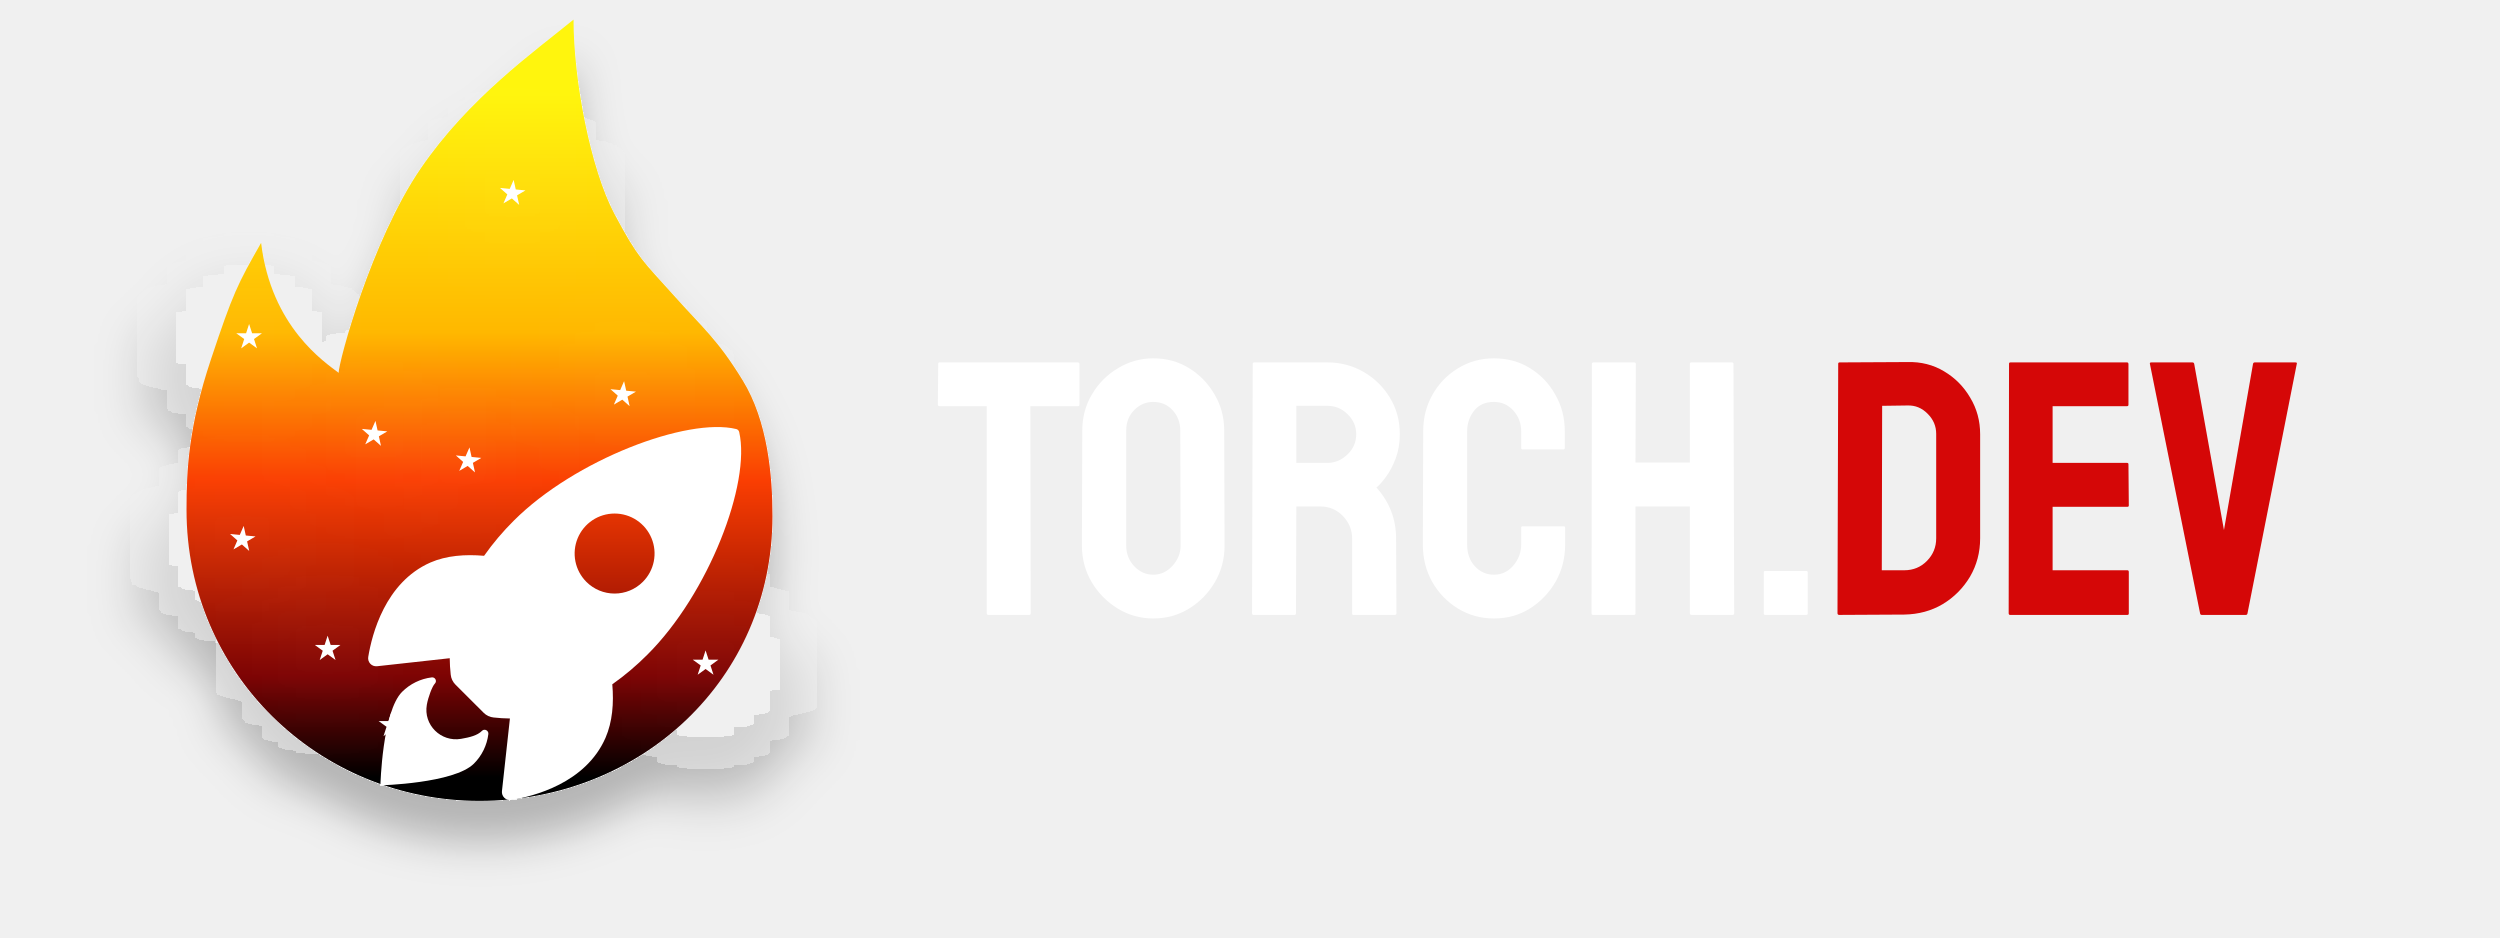
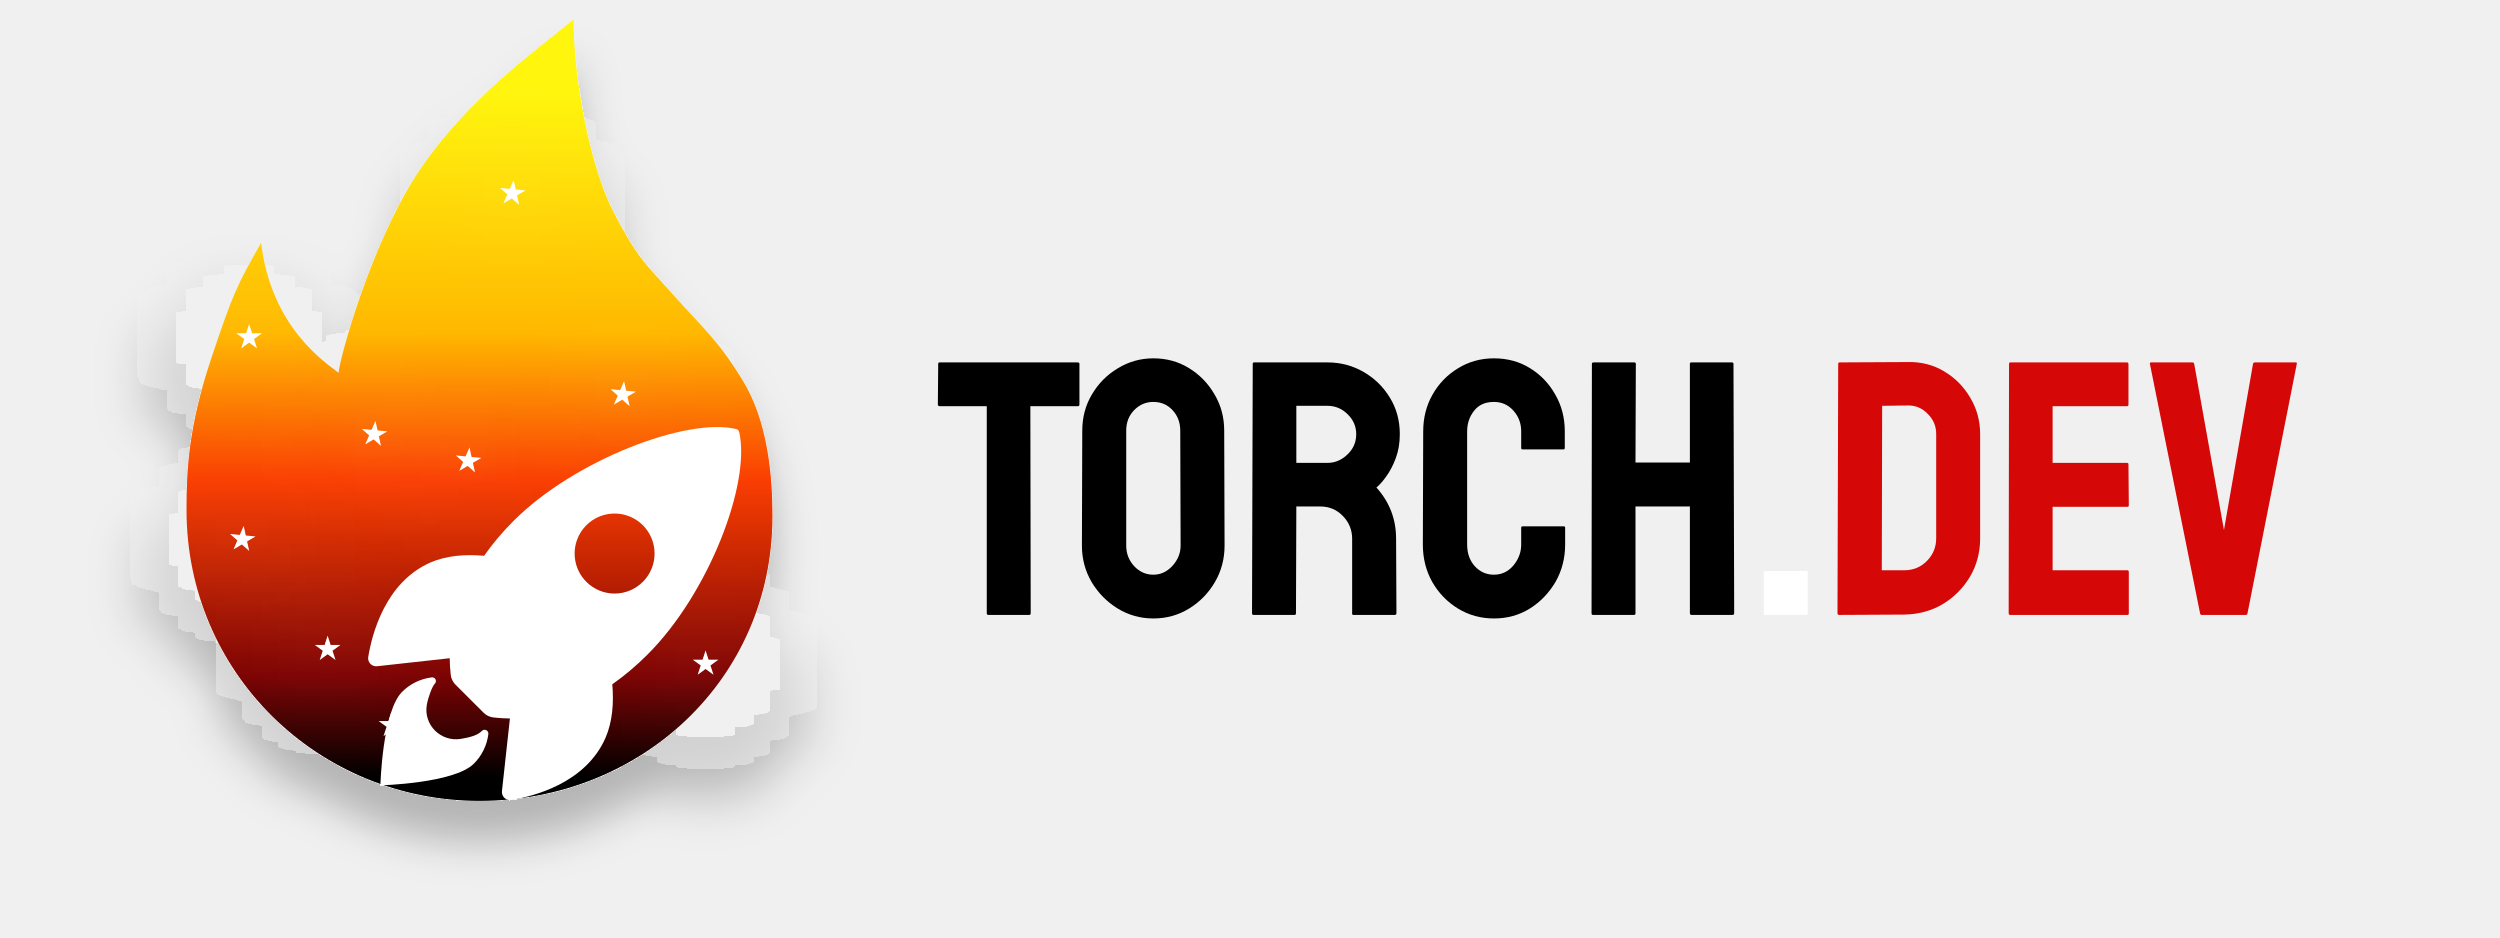
<svg xmlns="http://www.w3.org/2000/svg" width="248" height="93" viewBox="0 0 248 93" fill="none">
-   <g filter="url(#filter0_d_111_255)">
-     <path d="M47.565 79.448C31.61 79.448 18.503 66.804 18.503 50.575C18.503 46.592 18.706 42.321 20.915 35.684C23.123 29.046 23.567 28.189 25.902 24.09C26.9 32.454 32.237 35.941 33.594 36.984C33.594 35.899 36.822 23.911 41.718 16.737C46.525 9.698 53.062 5.081 56.894 1.948C56.894 7.896 58.566 16.739 60.963 21.245C63.358 25.75 63.807 25.915 66.801 29.267C69.792 32.618 71.166 33.655 73.669 37.724C76.17 41.792 76.628 47.212 76.628 51.195C76.628 67.424 63.52 79.448 47.565 79.448Z" fill="url(#paint0_linear_111_255)" />
-     <g filter="url(#filter1_d_111_255)">
-       <path d="M69.993 64.516L70.294 65.441H71.267L70.48 66.013L70.781 66.938L69.993 66.366L69.206 66.938L69.507 66.013L68.72 65.441H69.693L69.993 64.516Z" fill="white" />
+   <g filter="url(#filter0_d_156_481)">
+     <path d="M47.565 79.448C31.61 79.448 18.503 66.803 18.503 50.575C18.503 46.592 18.706 42.321 20.915 35.683C23.124 29.046 23.567 28.189 25.902 24.089C26.9 32.454 32.238 35.941 33.594 36.983C33.594 35.898 36.822 23.911 41.718 16.737C46.525 9.698 53.062 5.081 56.894 1.948C56.894 7.896 58.566 16.738 60.963 21.245C63.358 25.75 63.807 25.915 66.801 29.266C69.792 32.618 71.166 33.655 73.669 37.724C76.17 41.792 76.628 47.212 76.628 51.195C76.628 67.424 63.52 79.448 47.565 79.448Z" fill="url(#paint0_linear_156_481)" />
+     <g filter="url(#filter1_d_156_481)">
+       <path d="M69.993 64.516L70.294 65.441H71.267L70.48 66.013L70.781 66.938L69.993 66.366L69.207 66.938L69.507 66.013L68.72 65.441H69.693L69.993 64.516Z" fill="white" />
    </g>
-     <g filter="url(#filter2_d_111_255)">
-       <path d="M60.892 40.141L61.281 39.249L60.553 38.604L61.521 38.698L61.91 37.806L62.119 38.756L63.088 38.85L62.249 39.343L62.459 40.293L61.731 39.648L60.892 40.141Z" fill="white" />
+     <g filter="url(#filter2_d_156_481)">
+       <path d="M60.892 40.141L61.281 39.249L60.553 38.604L61.521 38.698L61.909 37.806L62.119 38.756L63.088 38.85L62.249 39.343L62.459 40.293L61.731 39.648L60.892 40.141Z" fill="white" />
    </g>
    <path d="M62.933 46.257L63.234 47.182H64.207L63.42 47.754L63.72 48.679L62.933 48.107L62.146 48.679L62.447 47.754L61.66 47.182H62.633L62.933 46.257Z" fill="white" />
    <path d="M60.255 60.377L60.556 61.302H61.529L60.742 61.874L61.042 62.799L60.255 62.227L59.468 62.799L59.769 61.874L58.982 61.302H59.955L60.255 60.377Z" fill="white" />
-     <path d="M49.885 62.524L50.274 61.633L49.545 60.987L50.514 61.081L50.902 60.189L51.112 61.139L52.08 61.233L51.242 61.726L51.452 62.676L50.724 62.031L49.885 62.524Z" fill="white" />
+     <path d="M49.885 62.524L50.273 61.633L49.545 60.987L50.514 61.081L50.902 60.189L51.112 61.139L52.08 61.233L51.242 61.726L51.452 62.676L50.724 62.031L49.885 62.524Z" fill="white" />
    <path d="M56.603 71.819L56.904 72.745H57.877L57.09 73.316L57.391 74.242L56.603 73.67L55.816 74.242L56.117 73.316L55.33 72.745H56.303L56.603 71.819Z" fill="white" />
    <path d="M38.085 64.767L38.474 63.876L37.746 63.23L38.714 63.324L39.102 62.432L39.312 63.382L40.281 63.476L39.442 63.969L39.652 64.919L38.924 64.274L38.085 64.767Z" fill="white" />
    <path d="M38.831 70.602L39.132 71.527H40.105L39.318 72.099L39.618 73.024L38.831 72.453L38.044 73.024L38.345 72.099L37.558 71.527H38.531L38.831 70.602Z" fill="white" />
-     <g filter="url(#filter3_d_111_255)">
+     <g filter="url(#filter3_d_156_481)">
      <path d="M23.157 54.505L23.545 53.613L22.817 52.968L23.785 53.062L24.174 52.17L24.384 53.12L25.352 53.214L24.514 53.707L24.723 54.657L23.995 54.012L23.157 54.505Z" fill="white" />
    </g>
-     <g filter="url(#filter4_d_111_255)">
+     <g filter="url(#filter4_d_156_481)">
      <path d="M36.228 44.082L36.617 43.19L35.889 42.545L36.857 42.639L37.246 41.747L37.456 42.697L38.424 42.791L37.585 43.284L37.795 44.234L37.067 43.589L36.228 44.082Z" fill="white" />
    </g>
-     <g filter="url(#filter5_d_111_255)">
-       <path d="M24.711 32.136L25.011 33.062H25.984L25.197 33.633L25.498 34.559L24.711 33.987L23.924 34.559L24.224 33.633L23.437 33.062H24.41L24.711 32.136Z" fill="white" />
+     <g filter="url(#filter5_d_156_481)">
+       <path d="M24.711 32.136L25.012 33.062H25.984L25.197 33.633L25.498 34.559L24.711 33.987L23.924 34.559L24.224 33.633L23.437 33.062H24.41L24.711 32.136Z" fill="white" />
    </g>
-     <g filter="url(#filter6_d_111_255)">
+     <g filter="url(#filter6_d_156_481)">
      <path d="M45.555 46.714L45.943 45.822L45.215 45.177L46.183 45.271L46.572 44.379L46.782 45.329L47.75 45.423L46.911 45.916L47.121 46.866L46.393 46.221L45.555 46.714Z" fill="white" />
    </g>
-     <g filter="url(#filter7_d_111_255)">
+     <g filter="url(#filter7_d_156_481)">
      <path d="M32.501 63.055L32.802 63.98H33.775L32.988 64.552L33.288 65.477L32.501 64.905L31.714 65.477L32.015 64.552L31.228 63.98H32.201L32.501 63.055Z" fill="white" />
    </g>
-     <g filter="url(#filter8_d_111_255)">
-       <path d="M49.937 20.178L50.325 19.286L49.597 18.641L50.565 18.735L50.954 17.843L51.164 18.793L52.132 18.887L51.294 19.38L51.504 20.33L50.775 19.685L49.937 20.178Z" fill="white" />
+     <g filter="url(#filter8_d_156_481)">
+       <path d="M49.937 20.178L50.325 19.286L49.597 18.641L50.566 18.735L50.954 17.843L51.164 18.793L52.132 18.887L51.294 19.38L51.504 20.33L50.776 19.685L49.937 20.178Z" fill="white" />
    </g>
    <path d="M73.329 42.864C73.314 42.79 73.278 42.723 73.226 42.669C73.174 42.616 73.108 42.578 73.036 42.561C68.198 41.377 57.019 45.596 50.963 51.655C49.883 52.728 48.898 53.892 48.02 55.136C46.152 54.971 44.284 55.109 42.693 55.803C38.202 57.782 36.894 62.944 36.53 65.165C36.509 65.286 36.517 65.411 36.552 65.529C36.588 65.647 36.651 65.755 36.735 65.845C36.819 65.935 36.923 66.004 37.039 66.046C37.155 66.089 37.279 66.104 37.401 66.091L44.613 65.295C44.618 65.839 44.651 66.382 44.711 66.923C44.748 67.299 44.914 67.65 45.182 67.915L47.975 70.704C48.24 70.972 48.591 71.139 48.966 71.175C49.504 71.236 50.044 71.268 50.584 71.274L49.793 78.483C49.78 78.606 49.795 78.73 49.838 78.845C49.88 78.961 49.949 79.065 50.039 79.15C50.129 79.234 50.237 79.297 50.354 79.332C50.472 79.368 50.597 79.376 50.718 79.355C52.933 79 58.099 77.691 60.065 73.196C60.758 71.603 60.901 69.743 60.74 67.882C61.986 67.003 63.152 66.017 64.227 64.936C70.302 58.885 74.494 47.946 73.329 42.864ZM58.166 57.718C57.611 57.163 57.233 56.456 57.08 55.686C56.927 54.916 57.005 54.118 57.305 53.393C57.605 52.668 58.113 52.048 58.765 51.611C59.417 51.175 60.184 50.943 60.968 50.943C61.753 50.943 62.519 51.175 63.171 51.611C63.823 52.048 64.332 52.668 64.632 53.393C64.932 54.118 65.01 54.916 64.857 55.686C64.704 56.456 64.326 57.163 63.771 57.718C63.403 58.087 62.966 58.379 62.485 58.579C62.004 58.779 61.489 58.881 60.968 58.881C60.448 58.881 59.932 58.779 59.451 58.579C58.97 58.379 58.533 58.087 58.166 57.718Z" fill="white" />
    <path d="M47.81 72.502C47.352 72.961 46.616 73.141 45.731 73.294C43.742 73.632 41.986 71.914 42.343 69.903C42.479 69.14 42.883 68.072 43.133 67.82C43.188 67.767 43.225 67.697 43.238 67.621C43.251 67.545 43.24 67.467 43.206 67.398C43.172 67.329 43.117 67.273 43.05 67.237C42.982 67.201 42.904 67.187 42.828 67.197C41.716 67.333 40.681 67.837 39.889 68.63C37.921 70.599 37.736 77.906 37.736 77.906C37.736 77.906 45.045 77.72 47.013 75.751C47.807 74.959 48.312 73.922 48.446 72.808C48.477 72.458 48.051 72.25 47.81 72.502Z" fill="white" />
  </g>
-   <path d="M102.105 61H98.045C97.939 61 97.887 60.941 97.887 60.824V40.293H93.211C93.094 40.293 93.035 40.234 93.035 40.117L93.07 36.092C93.07 35.998 93.117 35.951 93.211 35.951H106.887C107.016 35.951 107.08 35.998 107.08 36.092V40.117C107.08 40.234 107.033 40.293 106.939 40.293H102.211L102.246 60.824C102.246 60.941 102.199 61 102.105 61ZM114.41 61.352C113.133 61.352 111.955 61.023 110.877 60.367C109.811 59.711 108.949 58.838 108.293 57.748C107.648 56.647 107.326 55.44 107.326 54.127L107.361 42.719C107.361 41.383 107.684 40.182 108.328 39.115C108.961 38.037 109.816 37.176 110.895 36.531C111.973 35.875 113.145 35.547 114.41 35.547C115.723 35.547 116.9 35.869 117.943 36.514C118.998 37.158 119.842 38.025 120.475 39.115C121.119 40.193 121.441 41.395 121.441 42.719L121.477 54.127C121.477 55.44 121.16 56.641 120.527 57.73C119.883 58.832 119.027 59.711 117.961 60.367C116.895 61.023 115.711 61.352 114.41 61.352ZM114.41 57.01C115.137 57.01 115.77 56.717 116.309 56.131C116.848 55.533 117.117 54.865 117.117 54.127L117.082 42.719C117.082 41.922 116.83 41.248 116.326 40.697C115.822 40.147 115.184 39.871 114.41 39.871C113.672 39.871 113.039 40.141 112.512 40.68C111.984 41.219 111.721 41.898 111.721 42.719V54.127C111.721 54.912 111.984 55.592 112.512 56.166C113.039 56.728 113.672 57.01 114.41 57.01ZM128.42 61H124.342C124.248 61 124.201 60.941 124.201 60.824L124.271 36.092C124.271 35.998 124.318 35.951 124.412 35.951H131.689C132.99 35.951 134.186 36.268 135.275 36.9C136.365 37.533 137.232 38.383 137.877 39.449C138.533 40.516 138.861 41.723 138.861 43.07C138.861 43.949 138.727 44.746 138.457 45.461C138.188 46.176 137.871 46.779 137.508 47.272C137.156 47.764 136.834 48.127 136.541 48.361C137.842 49.803 138.492 51.496 138.492 53.441L138.527 60.824C138.527 60.941 138.469 61 138.352 61H134.273C134.18 61 134.133 60.965 134.133 60.895V53.441C134.133 52.574 133.828 51.824 133.219 51.191C132.609 50.559 131.859 50.242 130.969 50.242H128.596L128.561 60.824C128.561 60.941 128.514 61 128.42 61ZM131.689 40.258H128.596V45.918H131.689C132.428 45.918 133.084 45.643 133.658 45.092C134.244 44.541 134.537 43.867 134.537 43.07C134.537 42.309 134.256 41.652 133.693 41.102C133.131 40.539 132.463 40.258 131.689 40.258ZM148.195 61.352C146.895 61.352 145.705 61.023 144.627 60.367C143.561 59.711 142.711 58.832 142.078 57.73C141.457 56.617 141.146 55.381 141.146 54.022L141.182 42.789C141.182 41.453 141.486 40.246 142.096 39.168C142.705 38.078 143.543 37.205 144.609 36.549C145.688 35.881 146.883 35.547 148.195 35.547C149.531 35.547 150.721 35.869 151.764 36.514C152.818 37.158 153.656 38.031 154.277 39.133C154.91 40.223 155.227 41.441 155.227 42.789V44.441C155.227 44.535 155.18 44.582 155.086 44.582H151.043C150.949 44.582 150.902 44.535 150.902 44.441V42.789C150.902 41.992 150.645 41.307 150.129 40.732C149.613 40.158 148.969 39.871 148.195 39.871C147.34 39.871 146.684 40.164 146.227 40.75C145.77 41.336 145.541 42.016 145.541 42.789V54.022C145.541 54.9 145.799 55.621 146.314 56.184C146.83 56.734 147.457 57.01 148.195 57.01C148.969 57.01 149.613 56.705 150.129 56.096C150.645 55.475 150.902 54.783 150.902 54.022V52.352C150.902 52.258 150.949 52.211 151.043 52.211H155.121C155.215 52.211 155.262 52.258 155.262 52.352V54.022C155.262 55.369 154.945 56.6 154.312 57.713C153.668 58.815 152.818 59.699 151.764 60.367C150.709 61.023 149.52 61.352 148.195 61.352ZM162.1 61H158.021C157.928 61 157.881 60.941 157.881 60.824L157.916 36.092C157.916 35.998 157.975 35.951 158.092 35.951H162.1C162.217 35.951 162.275 35.998 162.275 36.092L162.24 45.883H167.637V36.092C167.637 35.998 167.684 35.951 167.777 35.951H171.785C171.902 35.951 171.961 35.998 171.961 36.092L172.031 60.824C172.031 60.941 171.973 61 171.855 61H167.812C167.695 61 167.637 60.941 167.637 60.824V50.242H162.24V60.824C162.24 60.941 162.193 61 162.1 61ZM179.186 61H175.107C175.014 61 174.967 60.953 174.967 60.859V56.781C174.967 56.688 175.014 56.641 175.107 56.641H179.186C179.279 56.641 179.326 56.688 179.326 56.781V60.859C179.326 60.953 179.279 61 179.186 61Z" fill="white" />
+   <path d="M102.105 61H98.045C97.939 61 97.887 60.941 97.887 60.824V40.293H93.211C93.094 40.293 93.035 40.234 93.035 40.117L93.07 36.092C93.07 35.998 93.117 35.951 93.211 35.951H106.887C107.016 35.951 107.08 35.998 107.08 36.092V40.117C107.08 40.234 107.033 40.293 106.939 40.293H102.211L102.246 60.824C102.246 60.941 102.199 61 102.105 61ZM114.41 61.352C113.133 61.352 111.955 61.023 110.877 60.367C109.811 59.711 108.949 58.838 108.293 57.748C107.648 56.647 107.326 55.44 107.326 54.127L107.361 42.719C107.361 41.383 107.684 40.182 108.328 39.115C108.961 38.037 109.816 37.176 110.895 36.531C111.973 35.875 113.145 35.547 114.41 35.547C115.723 35.547 116.9 35.869 117.943 36.514C118.998 37.158 119.842 38.025 120.475 39.115C121.119 40.193 121.441 41.395 121.441 42.719L121.477 54.127C121.477 55.44 121.16 56.641 120.527 57.73C119.883 58.832 119.027 59.711 117.961 60.367C116.895 61.023 115.711 61.352 114.41 61.352ZM114.41 57.01C115.137 57.01 115.77 56.717 116.309 56.131C116.848 55.533 117.117 54.865 117.117 54.127L117.082 42.719C117.082 41.922 116.83 41.248 116.326 40.697C115.822 40.147 115.184 39.871 114.41 39.871C113.672 39.871 113.039 40.141 112.512 40.68C111.984 41.219 111.721 41.898 111.721 42.719V54.127C111.721 54.912 111.984 55.592 112.512 56.166C113.039 56.728 113.672 57.01 114.41 57.01ZM128.42 61H124.342C124.248 61 124.201 60.941 124.201 60.824L124.271 36.092C124.271 35.998 124.318 35.951 124.412 35.951H131.689C132.99 35.951 134.186 36.268 135.275 36.9C136.365 37.533 137.232 38.383 137.877 39.449C138.533 40.516 138.861 41.723 138.861 43.07C138.861 43.949 138.727 44.746 138.457 45.461C138.188 46.176 137.871 46.779 137.508 47.272C137.156 47.764 136.834 48.127 136.541 48.361C137.842 49.803 138.492 51.496 138.492 53.441L138.527 60.824C138.527 60.941 138.469 61 138.352 61H134.273C134.18 61 134.133 60.965 134.133 60.895V53.441C134.133 52.574 133.828 51.824 133.219 51.191C132.609 50.559 131.859 50.242 130.969 50.242H128.596L128.561 60.824C128.561 60.941 128.514 61 128.42 61ZM131.689 40.258H128.596V45.918H131.689C132.428 45.918 133.084 45.643 133.658 45.092C134.244 44.541 134.537 43.867 134.537 43.07C134.537 42.309 134.256 41.652 133.693 41.102C133.131 40.539 132.463 40.258 131.689 40.258ZM148.195 61.352C146.895 61.352 145.705 61.023 144.627 60.367C143.561 59.711 142.711 58.832 142.078 57.73C141.457 56.617 141.146 55.381 141.146 54.022L141.182 42.789C141.182 41.453 141.486 40.246 142.096 39.168C142.705 38.078 143.543 37.205 144.609 36.549C145.688 35.881 146.883 35.547 148.195 35.547C149.531 35.547 150.721 35.869 151.764 36.514C152.818 37.158 153.656 38.031 154.277 39.133C154.91 40.223 155.227 41.441 155.227 42.789V44.441C155.227 44.535 155.18 44.582 155.086 44.582H151.043C150.949 44.582 150.902 44.535 150.902 44.441V42.789C150.902 41.992 150.645 41.307 150.129 40.732C149.613 40.158 148.969 39.871 148.195 39.871C147.34 39.871 146.684 40.164 146.227 40.75C145.77 41.336 145.541 42.016 145.541 42.789V54.022C145.541 54.9 145.799 55.621 146.314 56.184C146.83 56.734 147.457 57.01 148.195 57.01C148.969 57.01 149.613 56.705 150.129 56.096C150.645 55.475 150.902 54.783 150.902 54.022V52.352C150.902 52.258 150.949 52.211 151.043 52.211H155.121C155.215 52.211 155.262 52.258 155.262 52.352V54.022C155.262 55.369 154.945 56.6 154.312 57.713C153.668 58.815 152.818 59.699 151.764 60.367C150.709 61.023 149.52 61.352 148.195 61.352ZM162.1 61H158.021C157.928 61 157.881 60.941 157.881 60.824L157.916 36.092C157.916 35.998 157.975 35.951 158.092 35.951H162.1C162.217 35.951 162.275 35.998 162.275 36.092L162.24 45.883H167.637V36.092C167.637 35.998 167.684 35.951 167.777 35.951H171.785C171.902 35.951 171.961 35.998 171.961 36.092L172.031 60.824C172.031 60.941 171.973 61 171.855 61H167.812C167.695 61 167.637 60.941 167.637 60.824V50.242H162.24V60.824C162.24 60.941 162.193 61 162.1 61Z" fill="black" />
+   <path d="M179.186 61H175.107C175.014 61 174.967 60.953 174.967 60.859V56.781C174.967 56.688 175.014 56.641 175.107 56.641H179.186C179.279 56.641 179.326 56.688 179.326 56.781V60.859C179.326 60.953 179.279 61 179.186 61Z" fill="white" />
  <path d="M188.906 60.965L182.455 61C182.338 61 182.279 60.941 182.279 60.824L182.35 36.092C182.35 35.998 182.396 35.951 182.49 35.951L189.223 35.916C190.559 35.881 191.766 36.185 192.844 36.83C193.934 37.475 194.801 38.348 195.445 39.449C196.102 40.539 196.43 41.746 196.43 43.07V53.406C196.43 54.789 196.096 56.055 195.428 57.203C194.748 58.34 193.846 59.248 192.721 59.928C191.596 60.596 190.324 60.941 188.906 60.965ZM189.223 40.223L186.709 40.258L186.674 56.57H188.906C189.797 56.57 190.547 56.26 191.156 55.639C191.766 55.018 192.07 54.273 192.07 53.406V43.035C192.07 42.273 191.789 41.611 191.227 41.049C190.664 40.475 189.996 40.199 189.223 40.223ZM211.037 61H199.4C199.307 61 199.26 60.941 199.26 60.824L199.295 36.092C199.295 35.998 199.342 35.951 199.436 35.951H211.002C211.096 35.951 211.143 36.01 211.143 36.127V40.152C211.143 40.246 211.096 40.293 211.002 40.293H203.619V45.918H211.002C211.096 45.918 211.143 45.965 211.143 46.059L211.178 50.137C211.178 50.23 211.131 50.277 211.037 50.277H203.619V56.57H211.037C211.131 56.57 211.178 56.629 211.178 56.746V60.859C211.178 60.953 211.131 61 211.037 61ZM222.779 61H218.42C218.314 61 218.256 60.941 218.244 60.824L213.27 36.092C213.246 35.998 213.293 35.951 213.41 35.951H217.488C217.582 35.951 217.641 35.998 217.664 36.092L220.617 52.58L223.5 36.092C223.523 35.998 223.582 35.951 223.676 35.951H227.701C227.83 35.951 227.877 35.998 227.842 36.092L222.955 60.824C222.943 60.941 222.885 61 222.779 61Z" fill="#D50707" />
  <defs>
-     <filter id="filter0_d_111_255" x="-4.1" y="-0.1" width="101.2" height="101.2" filterUnits="userSpaceOnUse" color-interpolation-filters="sRGB">
+     <filter id="filter0_d_156_481" x="-4.1" y="-0.1" width="101.2" height="101.2" filterUnits="userSpaceOnUse" color-interpolation-filters="sRGB">
      <feFlood flood-opacity="0" result="BackgroundImageFix" />
      <feColorMatrix in="SourceAlpha" type="matrix" values="0 0 0 0 0 0 0 0 0 0 0 0 0 0 0 0 0 0 127 0" result="hardAlpha" />
      <feOffset dy="4" />
      <feGaussianBlur stdDeviation="2.05" />
      <feComposite in2="hardAlpha" operator="out" />
      <feColorMatrix type="matrix" values="0 0 0 0 0 0 0 0 0 0 0 0 0 0 0 0 0 0 0.25 0" />
-       <feBlend mode="normal" in2="BackgroundImageFix" result="effect1_dropShadow_111_255" />
-       <feBlend mode="normal" in="SourceGraphic" in2="effect1_dropShadow_111_255" result="shape" />
+       <feBlend mode="normal" in2="BackgroundImageFix" result="effect1_dropShadow_156_481" />
+       <feBlend mode="normal" in="SourceGraphic" in2="effect1_dropShadow_156_481" result="shape" />
    </filter>
-     <filter id="filter1_d_111_255" x="58.12" y="53.916" width="23.747" height="23.622" filterUnits="userSpaceOnUse" color-interpolation-filters="sRGB">
+     <filter id="filter1_d_156_481" x="58.12" y="53.916" width="23.747" height="23.622" filterUnits="userSpaceOnUse" color-interpolation-filters="sRGB">
      <feFlood flood-opacity="0" result="BackgroundImageFix" />
      <feColorMatrix in="SourceAlpha" type="matrix" values="0 0 0 0 0 0 0 0 0 0 0 0 0 0 0 0 0 0 127 0" result="hardAlpha" />
      <feOffset />
      <feGaussianBlur stdDeviation="5.3" />
      <feComposite in2="hardAlpha" operator="out" />
      <feColorMatrix type="matrix" values="0 0 0 0 1 0 0 0 0 1 0 0 0 0 1 0 0 0 1 0" />
-       <feBlend mode="normal" in2="BackgroundImageFix" result="effect1_dropShadow_111_255" />
-       <feBlend mode="normal" in="SourceGraphic" in2="effect1_dropShadow_111_255" result="shape" />
+       <feBlend mode="normal" in2="BackgroundImageFix" result="effect1_dropShadow_156_481" />
+       <feBlend mode="normal" in="SourceGraphic" in2="effect1_dropShadow_156_481" result="shape" />
    </filter>
-     <filter id="filter2_d_111_255" x="49.953" y="27.206" width="23.735" height="23.687" filterUnits="userSpaceOnUse" color-interpolation-filters="sRGB">
+     <filter id="filter2_d_156_481" x="49.953" y="27.206" width="23.735" height="23.687" filterUnits="userSpaceOnUse" color-interpolation-filters="sRGB">
      <feFlood flood-opacity="0" result="BackgroundImageFix" />
      <feColorMatrix in="SourceAlpha" type="matrix" values="0 0 0 0 0 0 0 0 0 0 0 0 0 0 0 0 0 0 127 0" result="hardAlpha" />
      <feOffset />
      <feGaussianBlur stdDeviation="5.3" />
      <feComposite in2="hardAlpha" operator="out" />
      <feColorMatrix type="matrix" values="0 0 0 0 1 0 0 0 0 1 0 0 0 0 1 0 0 0 1 0" />
-       <feBlend mode="normal" in2="BackgroundImageFix" result="effect1_dropShadow_111_255" />
-       <feBlend mode="normal" in="SourceGraphic" in2="effect1_dropShadow_111_255" result="shape" />
+       <feBlend mode="normal" in2="BackgroundImageFix" result="effect1_dropShadow_156_481" />
+       <feBlend mode="normal" in="SourceGraphic" in2="effect1_dropShadow_156_481" result="shape" />
    </filter>
-     <filter id="filter3_d_111_255" x="12.217" y="41.57" width="23.735" height="23.687" filterUnits="userSpaceOnUse" color-interpolation-filters="sRGB">
+     <filter id="filter3_d_156_481" x="12.217" y="41.57" width="23.735" height="23.687" filterUnits="userSpaceOnUse" color-interpolation-filters="sRGB">
      <feFlood flood-opacity="0" result="BackgroundImageFix" />
      <feColorMatrix in="SourceAlpha" type="matrix" values="0 0 0 0 0 0 0 0 0 0 0 0 0 0 0 0 0 0 127 0" result="hardAlpha" />
      <feOffset />
      <feGaussianBlur stdDeviation="5.3" />
      <feComposite in2="hardAlpha" operator="out" />
      <feColorMatrix type="matrix" values="0 0 0 0 1 0 0 0 0 1 0 0 0 0 1 0 0 0 1 0" />
-       <feBlend mode="normal" in2="BackgroundImageFix" result="effect1_dropShadow_111_255" />
-       <feBlend mode="normal" in="SourceGraphic" in2="effect1_dropShadow_111_255" result="shape" />
+       <feBlend mode="normal" in2="BackgroundImageFix" result="effect1_dropShadow_156_481" />
+       <feBlend mode="normal" in="SourceGraphic" in2="effect1_dropShadow_156_481" result="shape" />
    </filter>
-     <filter id="filter4_d_111_255" x="25.289" y="31.147" width="23.735" height="23.687" filterUnits="userSpaceOnUse" color-interpolation-filters="sRGB">
+     <filter id="filter4_d_156_481" x="25.289" y="31.147" width="23.735" height="23.687" filterUnits="userSpaceOnUse" color-interpolation-filters="sRGB">
      <feFlood flood-opacity="0" result="BackgroundImageFix" />
      <feColorMatrix in="SourceAlpha" type="matrix" values="0 0 0 0 0 0 0 0 0 0 0 0 0 0 0 0 0 0 127 0" result="hardAlpha" />
      <feOffset />
      <feGaussianBlur stdDeviation="5.3" />
      <feComposite in2="hardAlpha" operator="out" />
      <feColorMatrix type="matrix" values="0 0 0 0 1 0 0 0 0 1 0 0 0 0 1 0 0 0 1 0" />
-       <feBlend mode="normal" in2="BackgroundImageFix" result="effect1_dropShadow_111_255" />
-       <feBlend mode="normal" in="SourceGraphic" in2="effect1_dropShadow_111_255" result="shape" />
+       <feBlend mode="normal" in2="BackgroundImageFix" result="effect1_dropShadow_156_481" />
+       <feBlend mode="normal" in="SourceGraphic" in2="effect1_dropShadow_156_481" result="shape" />
    </filter>
-     <filter id="filter5_d_111_255" x="12.837" y="21.536" width="23.747" height="23.622" filterUnits="userSpaceOnUse" color-interpolation-filters="sRGB">
+     <filter id="filter5_d_156_481" x="12.837" y="21.536" width="23.747" height="23.622" filterUnits="userSpaceOnUse" color-interpolation-filters="sRGB">
      <feFlood flood-opacity="0" result="BackgroundImageFix" />
      <feColorMatrix in="SourceAlpha" type="matrix" values="0 0 0 0 0 0 0 0 0 0 0 0 0 0 0 0 0 0 127 0" result="hardAlpha" />
      <feOffset />
      <feGaussianBlur stdDeviation="5.3" />
      <feComposite in2="hardAlpha" operator="out" />
      <feColorMatrix type="matrix" values="0 0 0 0 1 0 0 0 0 1 0 0 0 0 1 0 0 0 1 0" />
-       <feBlend mode="normal" in2="BackgroundImageFix" result="effect1_dropShadow_111_255" />
-       <feBlend mode="normal" in="SourceGraphic" in2="effect1_dropShadow_111_255" result="shape" />
+       <feBlend mode="normal" in2="BackgroundImageFix" result="effect1_dropShadow_156_481" />
+       <feBlend mode="normal" in="SourceGraphic" in2="effect1_dropShadow_156_481" result="shape" />
    </filter>
-     <filter id="filter6_d_111_255" x="34.615" y="33.779" width="23.735" height="23.687" filterUnits="userSpaceOnUse" color-interpolation-filters="sRGB">
+     <filter id="filter6_d_156_481" x="34.615" y="33.779" width="23.735" height="23.687" filterUnits="userSpaceOnUse" color-interpolation-filters="sRGB">
      <feFlood flood-opacity="0" result="BackgroundImageFix" />
      <feColorMatrix in="SourceAlpha" type="matrix" values="0 0 0 0 0 0 0 0 0 0 0 0 0 0 0 0 0 0 127 0" result="hardAlpha" />
      <feOffset />
      <feGaussianBlur stdDeviation="5.3" />
      <feComposite in2="hardAlpha" operator="out" />
      <feColorMatrix type="matrix" values="0 0 0 0 1 0 0 0 0 1 0 0 0 0 1 0 0 0 1 0" />
-       <feBlend mode="normal" in2="BackgroundImageFix" result="effect1_dropShadow_111_255" />
-       <feBlend mode="normal" in="SourceGraphic" in2="effect1_dropShadow_111_255" result="shape" />
+       <feBlend mode="normal" in2="BackgroundImageFix" result="effect1_dropShadow_156_481" />
+       <feBlend mode="normal" in="SourceGraphic" in2="effect1_dropShadow_156_481" result="shape" />
    </filter>
-     <filter id="filter7_d_111_255" x="20.628" y="52.455" width="23.747" height="23.622" filterUnits="userSpaceOnUse" color-interpolation-filters="sRGB">
+     <filter id="filter7_d_156_481" x="20.628" y="52.455" width="23.747" height="23.622" filterUnits="userSpaceOnUse" color-interpolation-filters="sRGB">
      <feFlood flood-opacity="0" result="BackgroundImageFix" />
      <feColorMatrix in="SourceAlpha" type="matrix" values="0 0 0 0 0 0 0 0 0 0 0 0 0 0 0 0 0 0 127 0" result="hardAlpha" />
      <feOffset />
      <feGaussianBlur stdDeviation="5.3" />
      <feComposite in2="hardAlpha" operator="out" />
      <feColorMatrix type="matrix" values="0 0 0 0 1 0 0 0 0 1 0 0 0 0 1 0 0 0 1 0" />
-       <feBlend mode="normal" in2="BackgroundImageFix" result="effect1_dropShadow_111_255" />
-       <feBlend mode="normal" in="SourceGraphic" in2="effect1_dropShadow_111_255" result="shape" />
+       <feBlend mode="normal" in2="BackgroundImageFix" result="effect1_dropShadow_156_481" />
+       <feBlend mode="normal" in="SourceGraphic" in2="effect1_dropShadow_156_481" result="shape" />
    </filter>
-     <filter id="filter8_d_111_255" x="38.997" y="7.243" width="23.735" height="23.687" filterUnits="userSpaceOnUse" color-interpolation-filters="sRGB">
+     <filter id="filter8_d_156_481" x="38.997" y="7.243" width="23.735" height="23.687" filterUnits="userSpaceOnUse" color-interpolation-filters="sRGB">
      <feFlood flood-opacity="0" result="BackgroundImageFix" />
      <feColorMatrix in="SourceAlpha" type="matrix" values="0 0 0 0 0 0 0 0 0 0 0 0 0 0 0 0 0 0 127 0" result="hardAlpha" />
      <feOffset />
      <feGaussianBlur stdDeviation="5.3" />
      <feComposite in2="hardAlpha" operator="out" />
      <feColorMatrix type="matrix" values="0 0 0 0 1 0 0 0 0 1 0 0 0 0 1 0 0 0 1 0" />
-       <feBlend mode="normal" in2="BackgroundImageFix" result="effect1_dropShadow_111_255" />
-       <feBlend mode="normal" in="SourceGraphic" in2="effect1_dropShadow_111_255" result="shape" />
+       <feBlend mode="normal" in2="BackgroundImageFix" result="effect1_dropShadow_156_481" />
+       <feBlend mode="normal" in="SourceGraphic" in2="effect1_dropShadow_156_481" result="shape" />
    </filter>
-     <linearGradient id="paint0_linear_111_255" x1="47.565" y1="1.948" x2="47.565" y2="79.448" gradientUnits="userSpaceOnUse">
+     <linearGradient id="paint0_linear_156_481" x1="47.565" y1="1.948" x2="47.565" y2="79.448" gradientUnits="userSpaceOnUse">
      <stop offset="0.095" stop-color="#FFF50D" />
      <stop offset="0.4" stop-color="#FFB800" />
      <stop offset="0.59" stop-color="#FA3E02" />
      <stop offset="0.84" stop-color="#7D0303" />
      <stop offset="0.97" />
    </linearGradient>
  </defs>
</svg>
